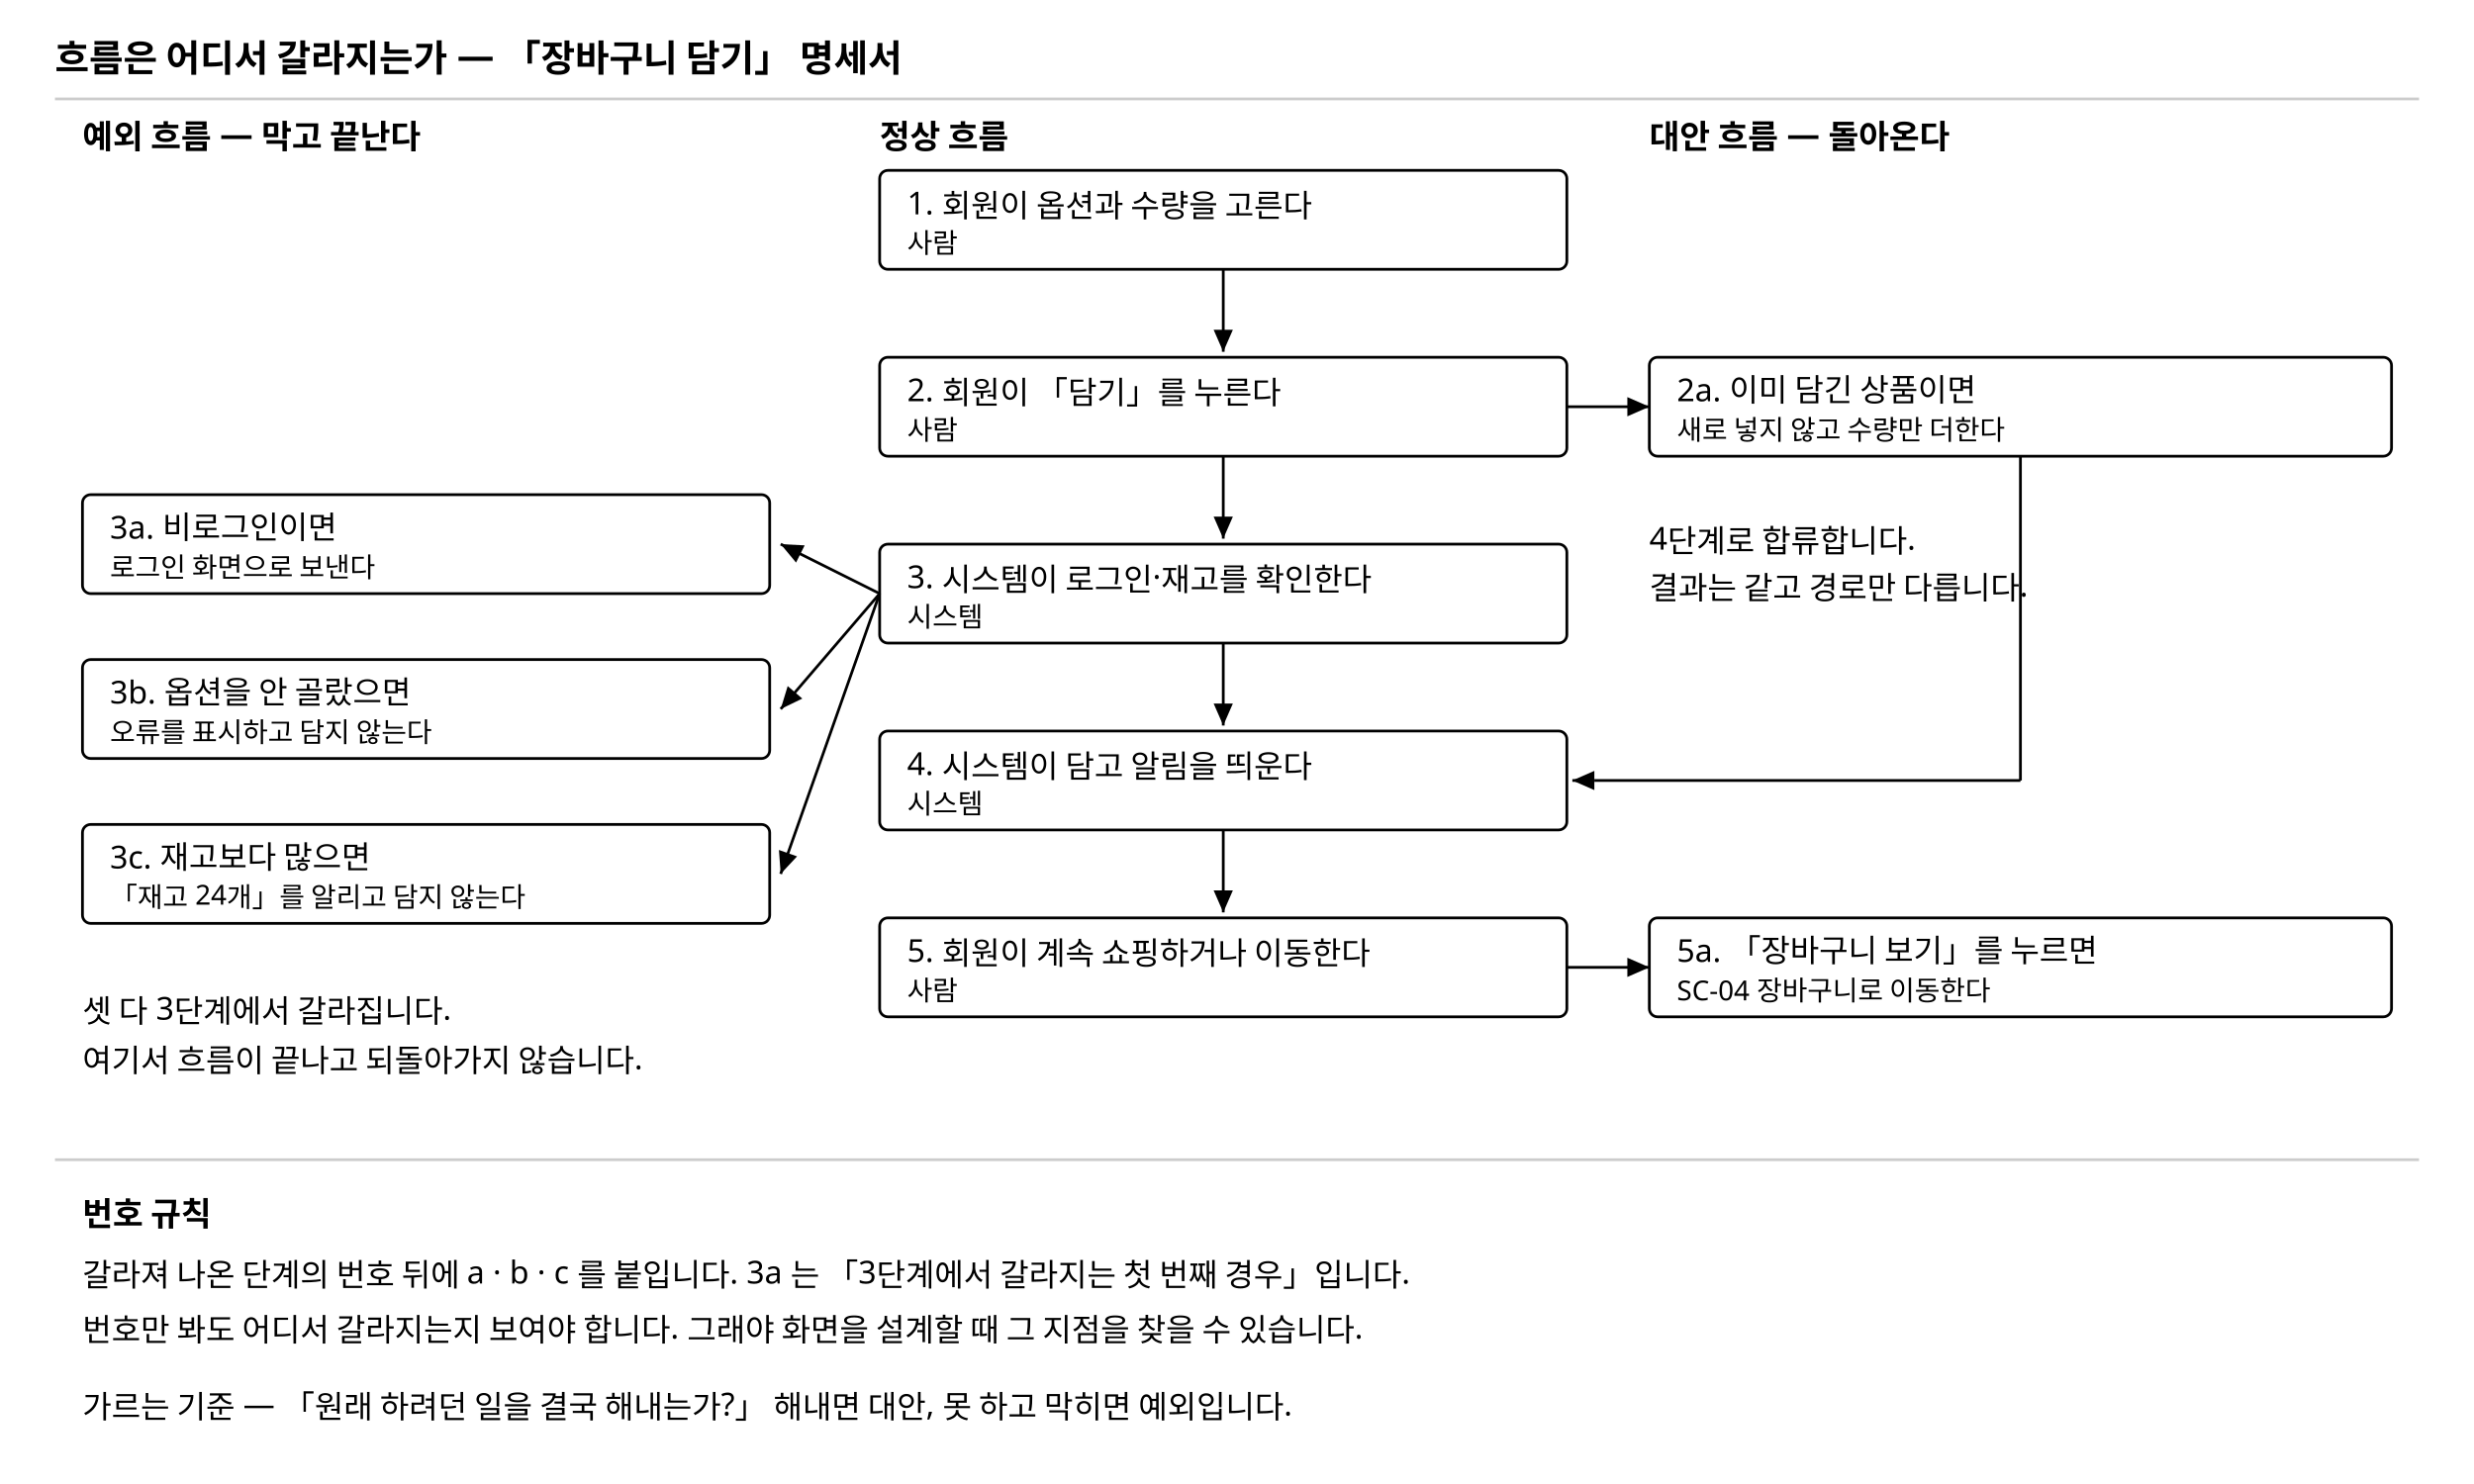
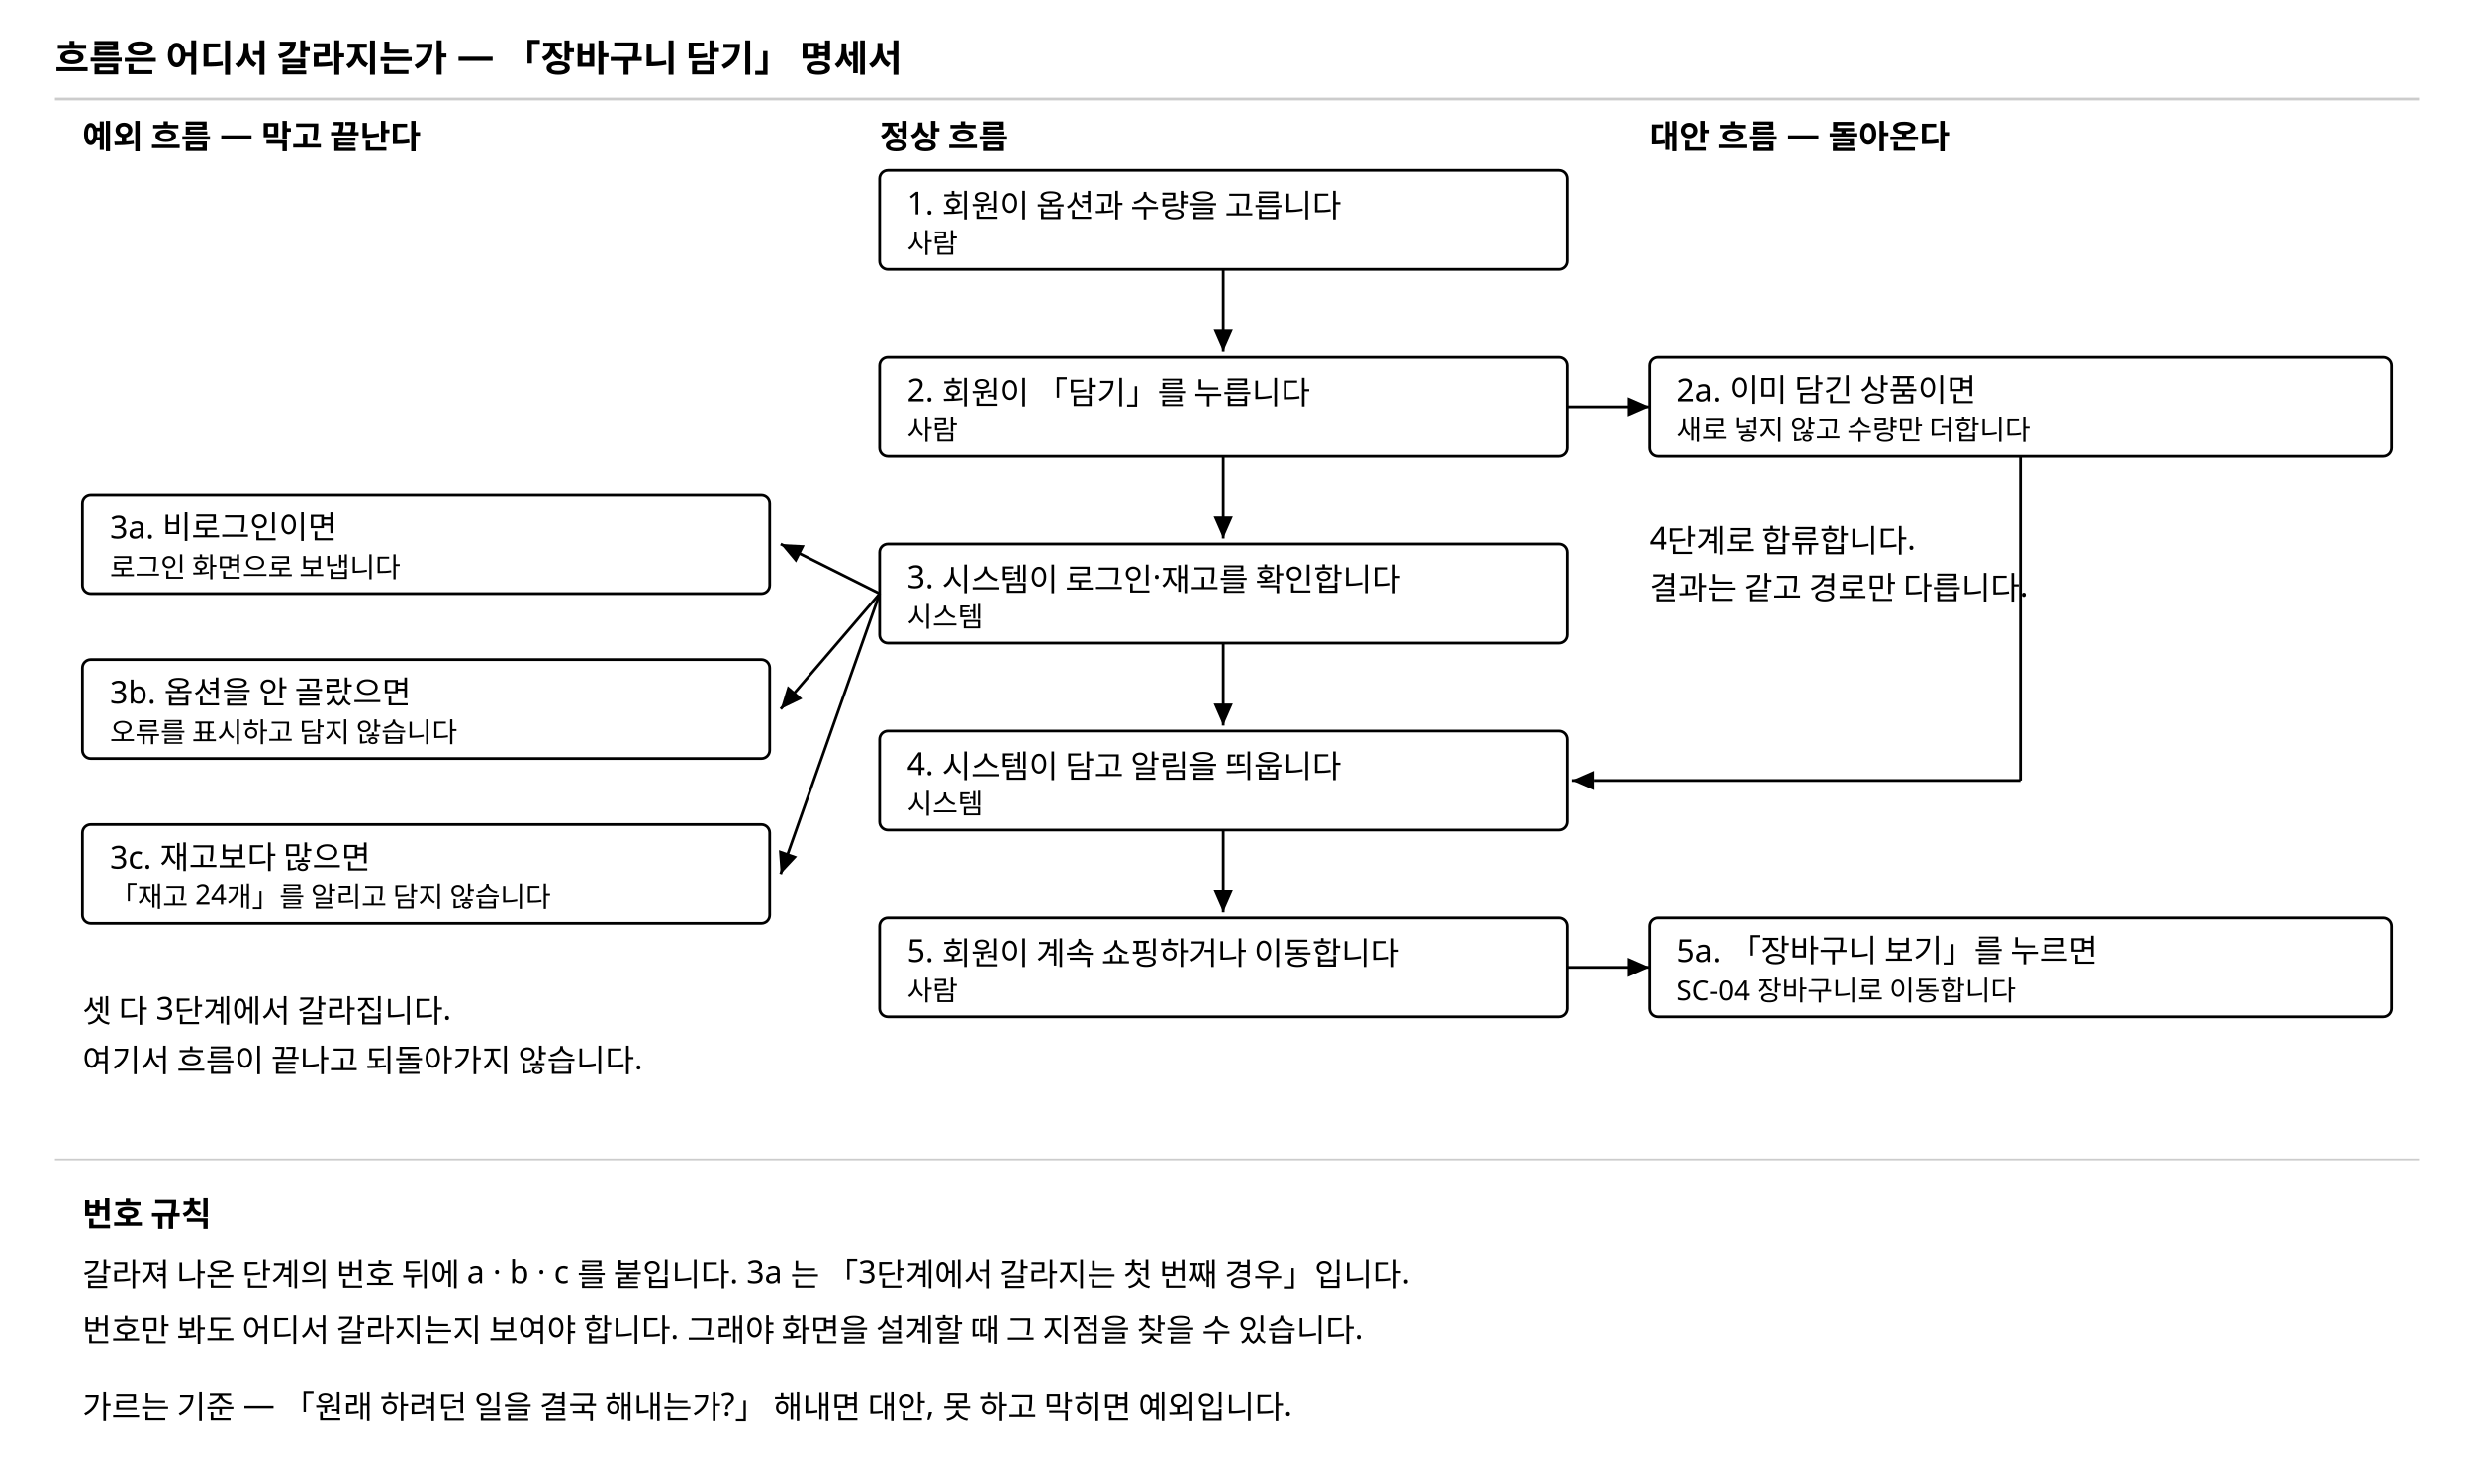
<svg xmlns="http://www.w3.org/2000/svg" viewBox="0 0 900 540" width="900" height="540">
  <style>text{font-family:"Malgun Gothic",sans-serif;fill:#000}</style>
  <defs>
    <marker id="ar" markerWidth="9" markerHeight="7" refX="8" refY="3.5" orient="auto" markerUnits="userSpaceOnUse">
      <path d="M0,0 L8,3.5 L0,7 z" fill="#000" />
    </marker>
  </defs>
  <rect width="900" height="540" fill="#fff" />
  <text x="20" y="26" font-size="13.5" font-weight="700">흐름은 어디서 갈라지는가 — 「장바구니 담기」 명세서</text>
  <line x1="20" y1="36" x2="880" y2="36" stroke="#ccc" />
  <text x="320" y="54" font-size="12" font-weight="700" text-anchor="start" fill="#000">정상 흐름</text>
  <rect x="320" y="62" width="250" height="36" rx="3" fill="#fff" stroke="#000" />
-   <text x="330" y="78" font-size="11.5" font-weight="400" text-anchor="start" fill="#000">1. 회원이 옵션과 수량을 고른다</text>
+   <text x="330" y="78" font-size="11.5" font-weight="400" text-anchor="start" fill="#000">1. 회원이 옵션과 수량을 고릅니다</text>
  <text x="330" y="92" font-size="10" font-weight="400" text-anchor="start" fill="#555">사람</text>
  <rect x="320" y="130" width="250" height="36" rx="3" fill="#fff" stroke="#000" />
-   <text x="330" y="146" font-size="11.5" font-weight="400" text-anchor="start" fill="#000">2. 회원이 「담기」를 누른다</text>
+   <text x="330" y="146" font-size="11.5" font-weight="400" text-anchor="start" fill="#000">2. 회원이 「담기」를 누릅니다</text>
  <text x="330" y="160" font-size="10" font-weight="400" text-anchor="start" fill="#555">사람</text>
  <rect x="320" y="198" width="250" height="36" rx="3" fill="#fff" stroke="#000" />
-   <text x="330" y="214" font-size="11.5" font-weight="400" text-anchor="start" fill="#000">3. 시스템이 로그인·재고를 확인한다</text>
+   <text x="330" y="214" font-size="11.5" font-weight="400" text-anchor="start" fill="#000">3. 시스템이 로그인·재고를 확인합니다</text>
  <text x="330" y="228" font-size="10" font-weight="400" text-anchor="start" fill="#555">시스템</text>
  <rect x="320" y="266" width="250" height="36" rx="3" fill="#fff" stroke="#000" />
-   <text x="330" y="282" font-size="11.5" font-weight="400" text-anchor="start" fill="#000">4. 시스템이 담고 알림을 띄운다</text>
+   <text x="330" y="282" font-size="11.5" font-weight="400" text-anchor="start" fill="#000">4. 시스템이 담고 알림을 띄웁니다</text>
  <text x="330" y="296" font-size="10" font-weight="400" text-anchor="start" fill="#555">시스템</text>
  <rect x="320" y="334" width="250" height="36" rx="3" fill="#fff" stroke="#000" />
-   <text x="330" y="350" font-size="11.5" font-weight="400" text-anchor="start" fill="#000">5. 회원이 계속 쇼핑하거나 이동한다</text>
+   <text x="330" y="350" font-size="11.5" font-weight="400" text-anchor="start" fill="#000">5. 회원이 계속 쇼핑하거나 이동합니다</text>
  <text x="330" y="364" font-size="10" font-weight="400" text-anchor="start" fill="#555">사람</text>
  <line x1="445" y1="98" x2="445" y2="128" stroke="#000" marker-end="url(#ar)" />
  <line x1="445" y1="166" x2="445" y2="196" stroke="#000" marker-end="url(#ar)" />
  <line x1="445" y1="234" x2="445" y2="264" stroke="#000" marker-end="url(#ar)" />
  <line x1="445" y1="302" x2="445" y2="332" stroke="#000" marker-end="url(#ar)" />
  <text x="30" y="54" font-size="12" font-weight="700" text-anchor="start" fill="#000">예외 흐름 — 막고 끝난다</text>
  <rect x="30" y="180" width="250" height="36" rx="3" fill="#fff" stroke="#000" />
  <text x="40" y="196" font-size="11.5" font-weight="400" text-anchor="start" fill="#000">3a. 비로그인이면</text>
-   <text x="40" y="210" font-size="10" font-weight="400" text-anchor="start" fill="#555">로그인 화면으로 보낸다</text>
+   <text x="40" y="210" font-size="10" font-weight="400" text-anchor="start" fill="#555">로그인 화면으로 보냅니다</text>
  <line x1="320" y1="216" x2="284" y2="198" stroke="#000" marker-end="url(#ar)" />
  <rect x="30" y="240" width="250" height="36" rx="3" fill="#fff" stroke="#000" />
  <text x="40" y="256" font-size="11.5" font-weight="400" text-anchor="start" fill="#000">3b. 옵션을 안 골랐으면</text>
-   <text x="40" y="270" font-size="10" font-weight="400" text-anchor="start" fill="#555">오류를 표시하고 담지 않는다</text>
+   <text x="40" y="270" font-size="10" font-weight="400" text-anchor="start" fill="#555">오류를 표시하고 담지 않습니다</text>
  <line x1="320" y1="216" x2="284" y2="258" stroke="#000" marker-end="url(#ar)" />
  <rect x="30" y="300" width="250" height="36" rx="3" fill="#fff" stroke="#000" />
  <text x="40" y="316" font-size="11.5" font-weight="400" text-anchor="start" fill="#000">3c. 재고보다 많으면</text>
-   <text x="40" y="330" font-size="10" font-weight="400" text-anchor="start" fill="#555">「재고 24개」를 알리고 담지 않는다</text>
+   <text x="40" y="330" font-size="10" font-weight="400" text-anchor="start" fill="#555">「재고 24개」를 알리고 담지 않습니다</text>
  <line x1="320" y1="216" x2="284" y2="318" stroke="#000" marker-end="url(#ar)" />
  <text x="30" y="372" font-size="11.5" font-weight="400" text-anchor="start" fill="#555">셋 다 3단계에서 갈라집니다.</text>
  <text x="30" y="390" font-size="11.5" font-weight="400" text-anchor="start" fill="#555">여기서 흐름이 끝나고 되돌아가지 않습니다.</text>
  <text x="600" y="54" font-size="12" font-weight="700" text-anchor="start" fill="#000">대안 흐름 — 돌아온다</text>
  <rect x="600" y="130" width="270" height="36" rx="3" fill="#fff" stroke="#000" />
  <text x="610" y="146" font-size="11.5" font-weight="400" text-anchor="start" fill="#000">2a. 이미 담긴 상품이면</text>
-   <text x="610" y="160" font-size="10" font-weight="400" text-anchor="start" fill="#555">새로 넣지 않고 수량만 더한다</text>
+   <text x="610" y="160" font-size="10" font-weight="400" text-anchor="start" fill="#555">새로 넣지 않고 수량만 더합니다</text>
  <line x1="570" y1="148" x2="600" y2="148" stroke="#000" marker-end="url(#ar)" />
  <line x1="735" y1="166" x2="735" y2="284" stroke="#000" />
  <line x1="735" y1="284" x2="580" y2="284" stroke="#000" />
  <line x1="580" y1="284" x2="572" y2="284" stroke="#000" marker-end="url(#ar)" />
  <text x="600" y="200" font-size="11.5" font-weight="400" text-anchor="start" fill="#000">4단계로 합류합니다.</text>
  <text x="600" y="218" font-size="11.5" font-weight="400" text-anchor="start" fill="#555">결과는 같고 경로만 다릅니다.</text>
  <rect x="600" y="334" width="270" height="36" rx="3" fill="#fff" stroke="#000" />
  <text x="610" y="350" font-size="11.5" font-weight="400" text-anchor="start" fill="#000">5a. 「장바구니 보기」를 누르면</text>
-   <text x="610" y="364" font-size="10" font-weight="400" text-anchor="start" fill="#555">SC-04 장바구니로 이동한다</text>
+   <text x="610" y="364" font-size="10" font-weight="400" text-anchor="start" fill="#555">SC-04 장바구니로 이동합니다</text>
  <line x1="570" y1="352" x2="600" y2="352" stroke="#000" marker-end="url(#ar)" />
  <line x1="20" y1="422" x2="880" y2="422" stroke="#ccc" />
  <text x="30" y="446" font-size="12" font-weight="700" text-anchor="start" fill="#000">번호 규칙</text>
  <text x="30" y="468" font-size="11.5" font-weight="400" text-anchor="start" fill="#000">갈라져 나온 단계의 번호 뒤에 a · b · c 를 붙입니다. 3a 는 「3단계에서 갈라지는 첫 번째 경우」입니다.</text>
  <text x="30" y="488" font-size="11.5" font-weight="400" text-anchor="start" fill="#000">번호만 봐도 어디서 갈라지는지 보여야 합니다. 그래야 화면을 설계할 때 그 지점을 찾을 수 있습니다.</text>
  <text x="30" y="516" font-size="11.5" font-weight="400" text-anchor="start" fill="#555">가르는 기준 — 「원래 하려던 일을 결국 해내는가?」  해내면 대안, 못 하고 막히면 예외입니다.</text>
</svg>
